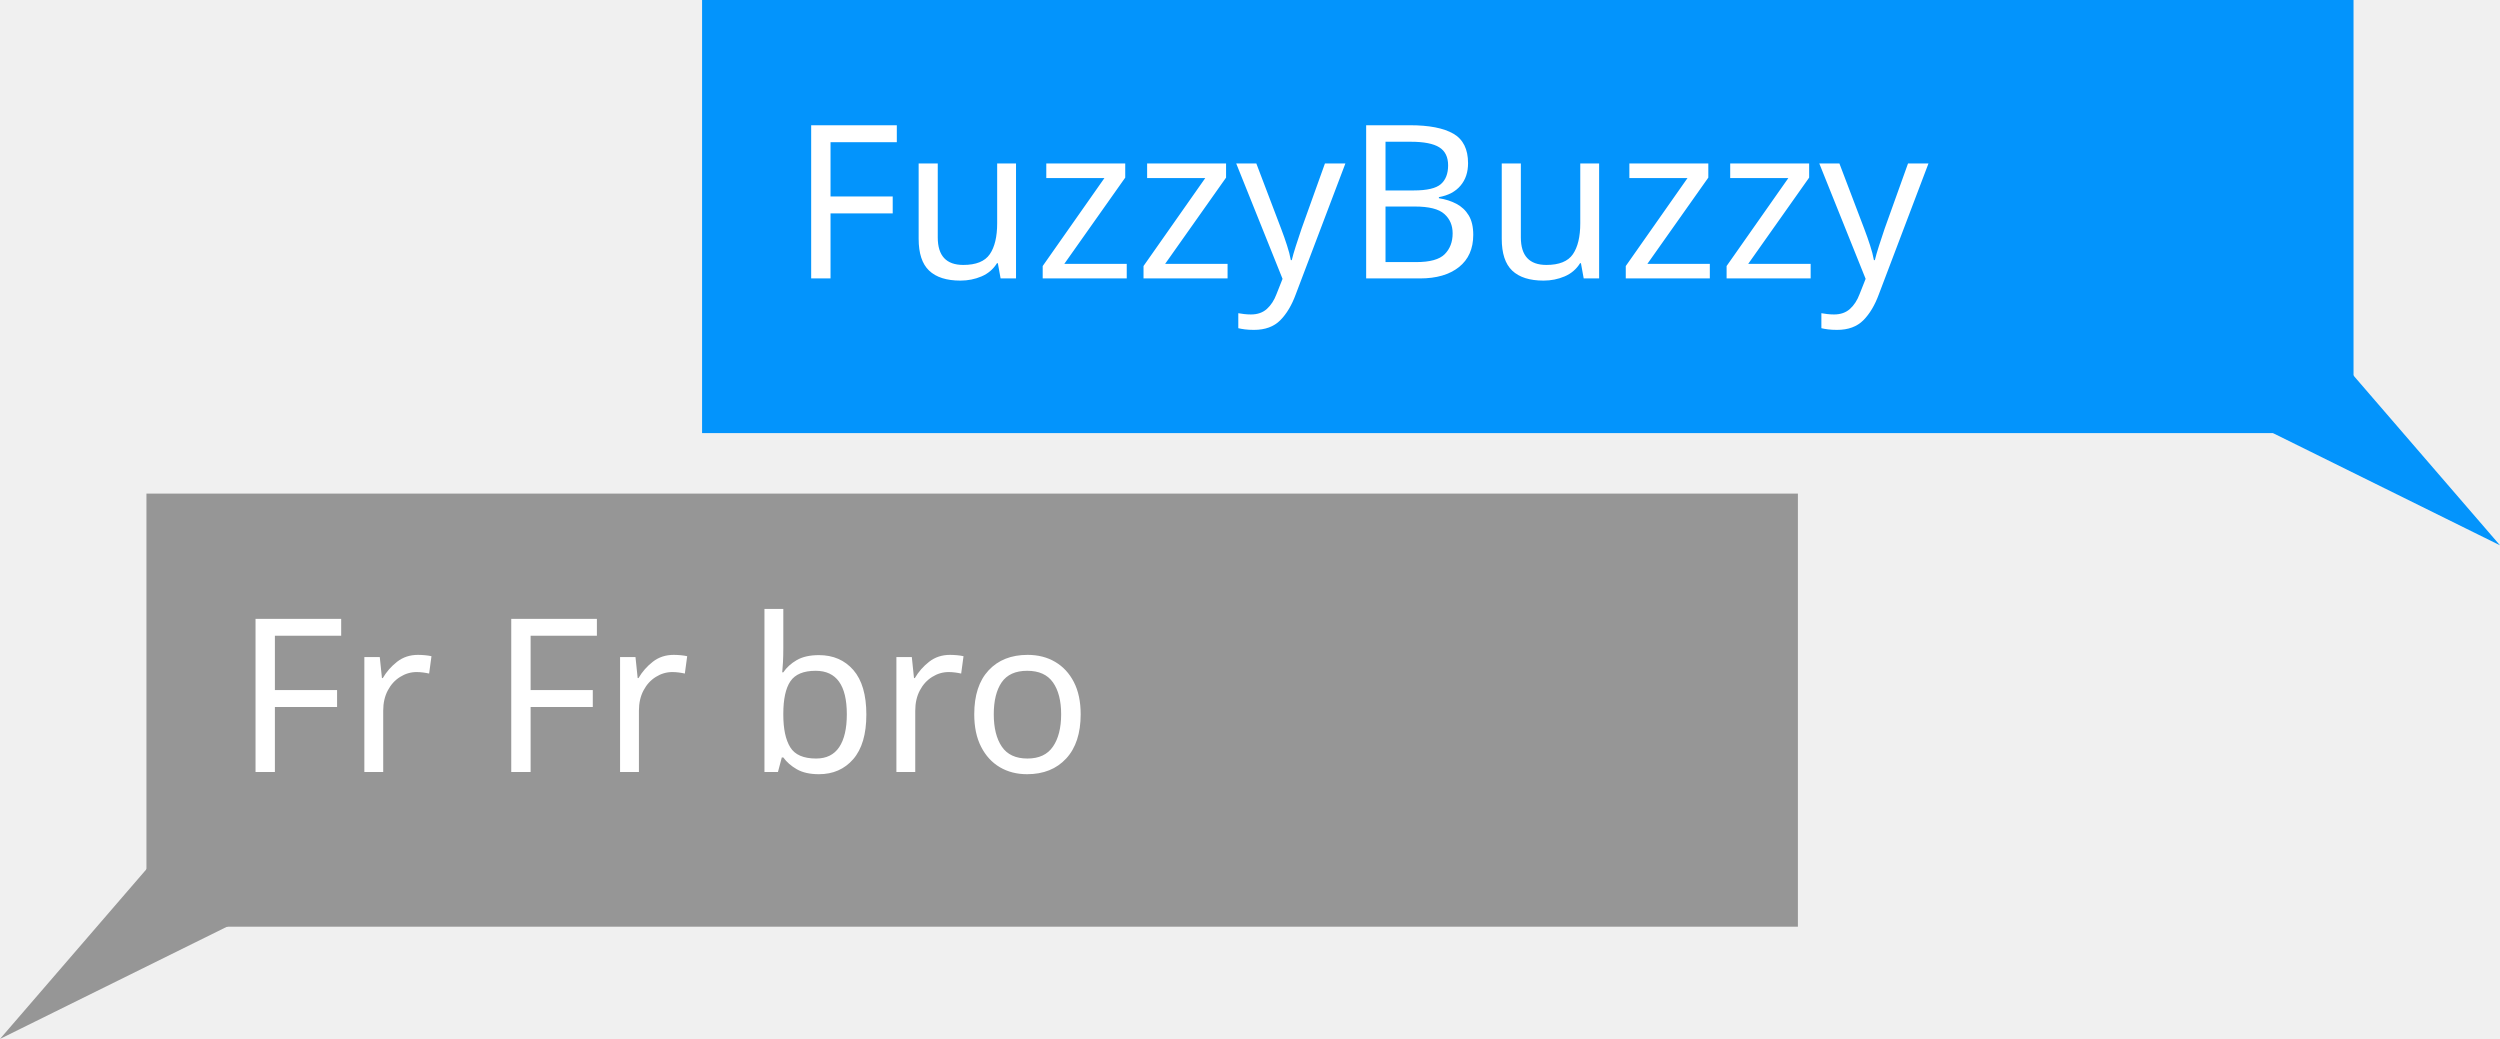
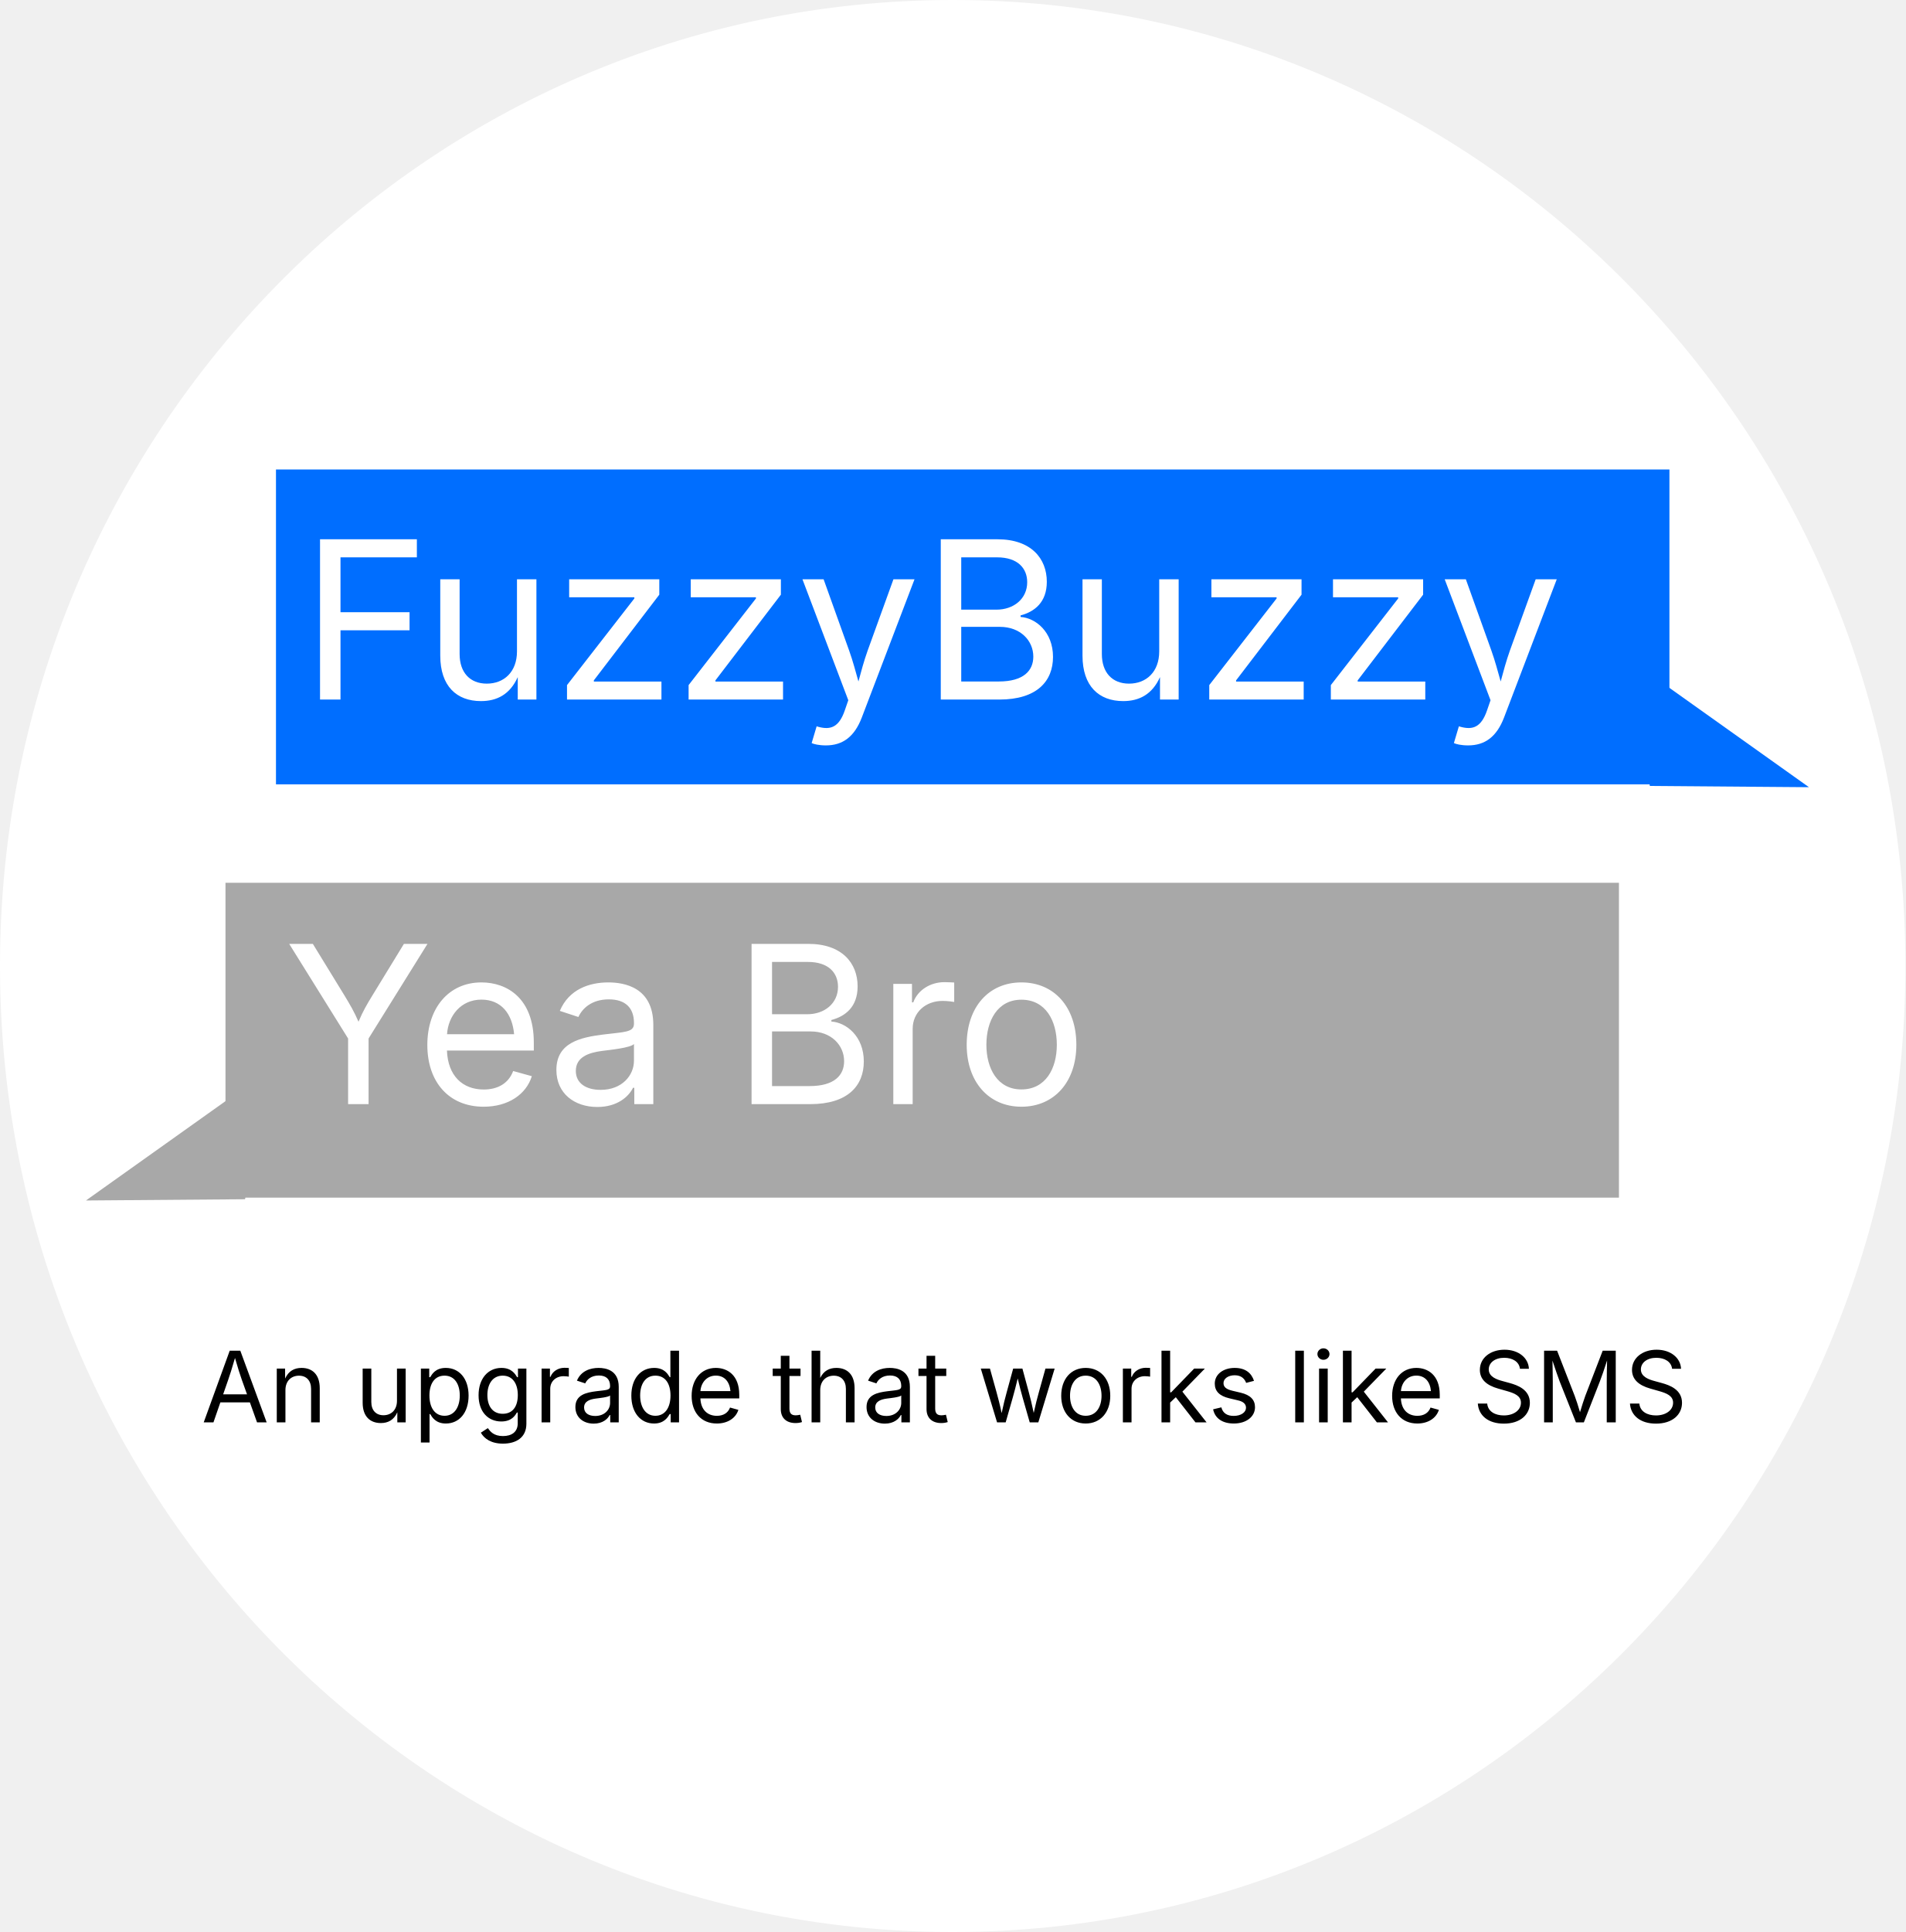
- <svg xmlns="http://www.w3.org/2000/svg" version="1.1" width="146.564" height="60.908" viewBox="0,0,146.564,60.908">
-   <g transform="translate(-150.431,-167.3046)">
+ <svg xmlns="http://www.w3.org/2000/svg" version="1.1" width="198.015" height="200.725" viewBox="0,0,198.015,200.725">
+   <g transform="translate(-140.9924,-79.63748)">
    <g stroke-miterlimit="10">
-       <path d="" fill="#d99e82" stroke="#000000" stroke-width="0" stroke-linecap="butt" />
-       <path d="" fill="#fcb1e3" stroke="#000000" stroke-width="0" stroke-linecap="butt" />
-       <path d="" fill="#ffd983" stroke="#000000" stroke-width="0" stroke-linecap="butt" />
-       <path d="" fill="#a6d388" stroke="#000000" stroke-width="0" stroke-linecap="butt" />
-       <path d="" fill="#000000" stroke="#000000" stroke-width="1.5" stroke-linecap="butt" />
-       <path d="" fill="#000000" stroke="#000000" stroke-width="0" stroke-linecap="butt" />
-       <path d="" fill="#000000" stroke="#000000" stroke-width="1.5" stroke-linecap="butt" />
-       <path d="M191.591,192.695v-25.391h96.817v25.391z" fill="#0394fc" stroke="none" stroke-width="0" stroke-linecap="butt" />
-       <text transform="translate(196.7681,183.6276) scale(0.31442,0.31442)" font-size="40" xml:space="preserve" fill="#ffffff" stroke="none" stroke-width="1" stroke-linecap="butt" font-family="Pixel" font-weight="normal" text-anchor="start">
+       <path d="M338.008,180c0,54.876 -43.879,99.363 -98.008,99.363c-54.128,0 -98.008,-44.486 -98.008,-99.363c0,-54.876 43.879,-99.363 98.008,-99.363c54.128,0 98.008,44.486 98.008,99.363z" fill="#ffffff" stroke="#ffffff" stroke-width="2" stroke-linecap="butt" />
+       <path d="M170.672,160.127v-30.712h142.811v30.712z" fill="#006eff" stroke="#006eff" stroke-width="2" stroke-linecap="butt" />
+       <path d="M313.287,160.301l12.532,0.098l-14.353,-10.214z" fill="#006eff" stroke="#006eff" stroke-width="2" stroke-linecap="round" />
+       <path d="M165.425,203.066v-30.712h142.811v30.712z" fill="#a8a8a8" stroke="#a8a8a8" stroke-width="2" stroke-linecap="butt" />
+       <path d="M165.621,203.239l-12.532,0.098l14.353,-10.214z" fill="#a8a8a8" stroke="#a8a8a8" stroke-width="2" stroke-linecap="round" />
+       <text transform="translate(172.2393,152.3171) scale(0.57202,0.57202)" font-size="40" xml:space="preserve" fill="#ffffff" stroke="none" stroke-width="1" stroke-linecap="butt" font-family="&quot;Inter&quot;, Sans Serif" font-weight="normal" text-anchor="start">
        <tspan x="0" dy="0">FuzzyBuzzy</tspan>
      </text>
-       <path d="M286.268,187.226l9.731,11.277l-16.007,-7.912z" fill="#0394fc" stroke="#0394fc" stroke-width="0.5" stroke-linecap="round" />
-       <path d="M159.017,221.633v-25.391h96.817v25.391z" fill="#969696" stroke="none" stroke-width="0" stroke-linecap="butt" />
-       <text transform="translate(164.1936,212.5649) scale(0.31442,0.31442)" font-size="40" xml:space="preserve" fill="#ffffff" stroke="none" stroke-width="1" stroke-linecap="butt" font-family="Pixel" font-weight="normal" text-anchor="start">
-         <tspan x="0" dy="0">Fr Fr bro </tspan>
+       <text transform="translate(170.4646,194.3522) scale(0.57202,0.57202)" font-size="40" xml:space="preserve" fill="#ffffff" stroke="none" stroke-width="1" stroke-linecap="butt" font-family="&quot;Inter&quot;, Sans Serif" font-weight="normal" text-anchor="start">
+         <tspan x="0" dy="0">Yea Bro</tspan>
      </text>
-       <path d="M167.433,219.529l-16.007,7.912l9.731,-11.277z" fill="#969696" stroke="#969696" stroke-width="0.5" stroke-linecap="round" />
+       <text transform="translate(161.9035,227.4135) scale(0.25585,0.25585)" font-size="40" xml:space="preserve" fill="#000000" stroke="none" stroke-width="1" stroke-linecap="butt" font-family="&quot;Inter&quot;, Sans Serif" font-weight="normal" text-anchor="start">
+         <tspan x="0" dy="0">An upgrade that works like SMS</tspan>
+       </text>
    </g>
  </g>
</svg>
